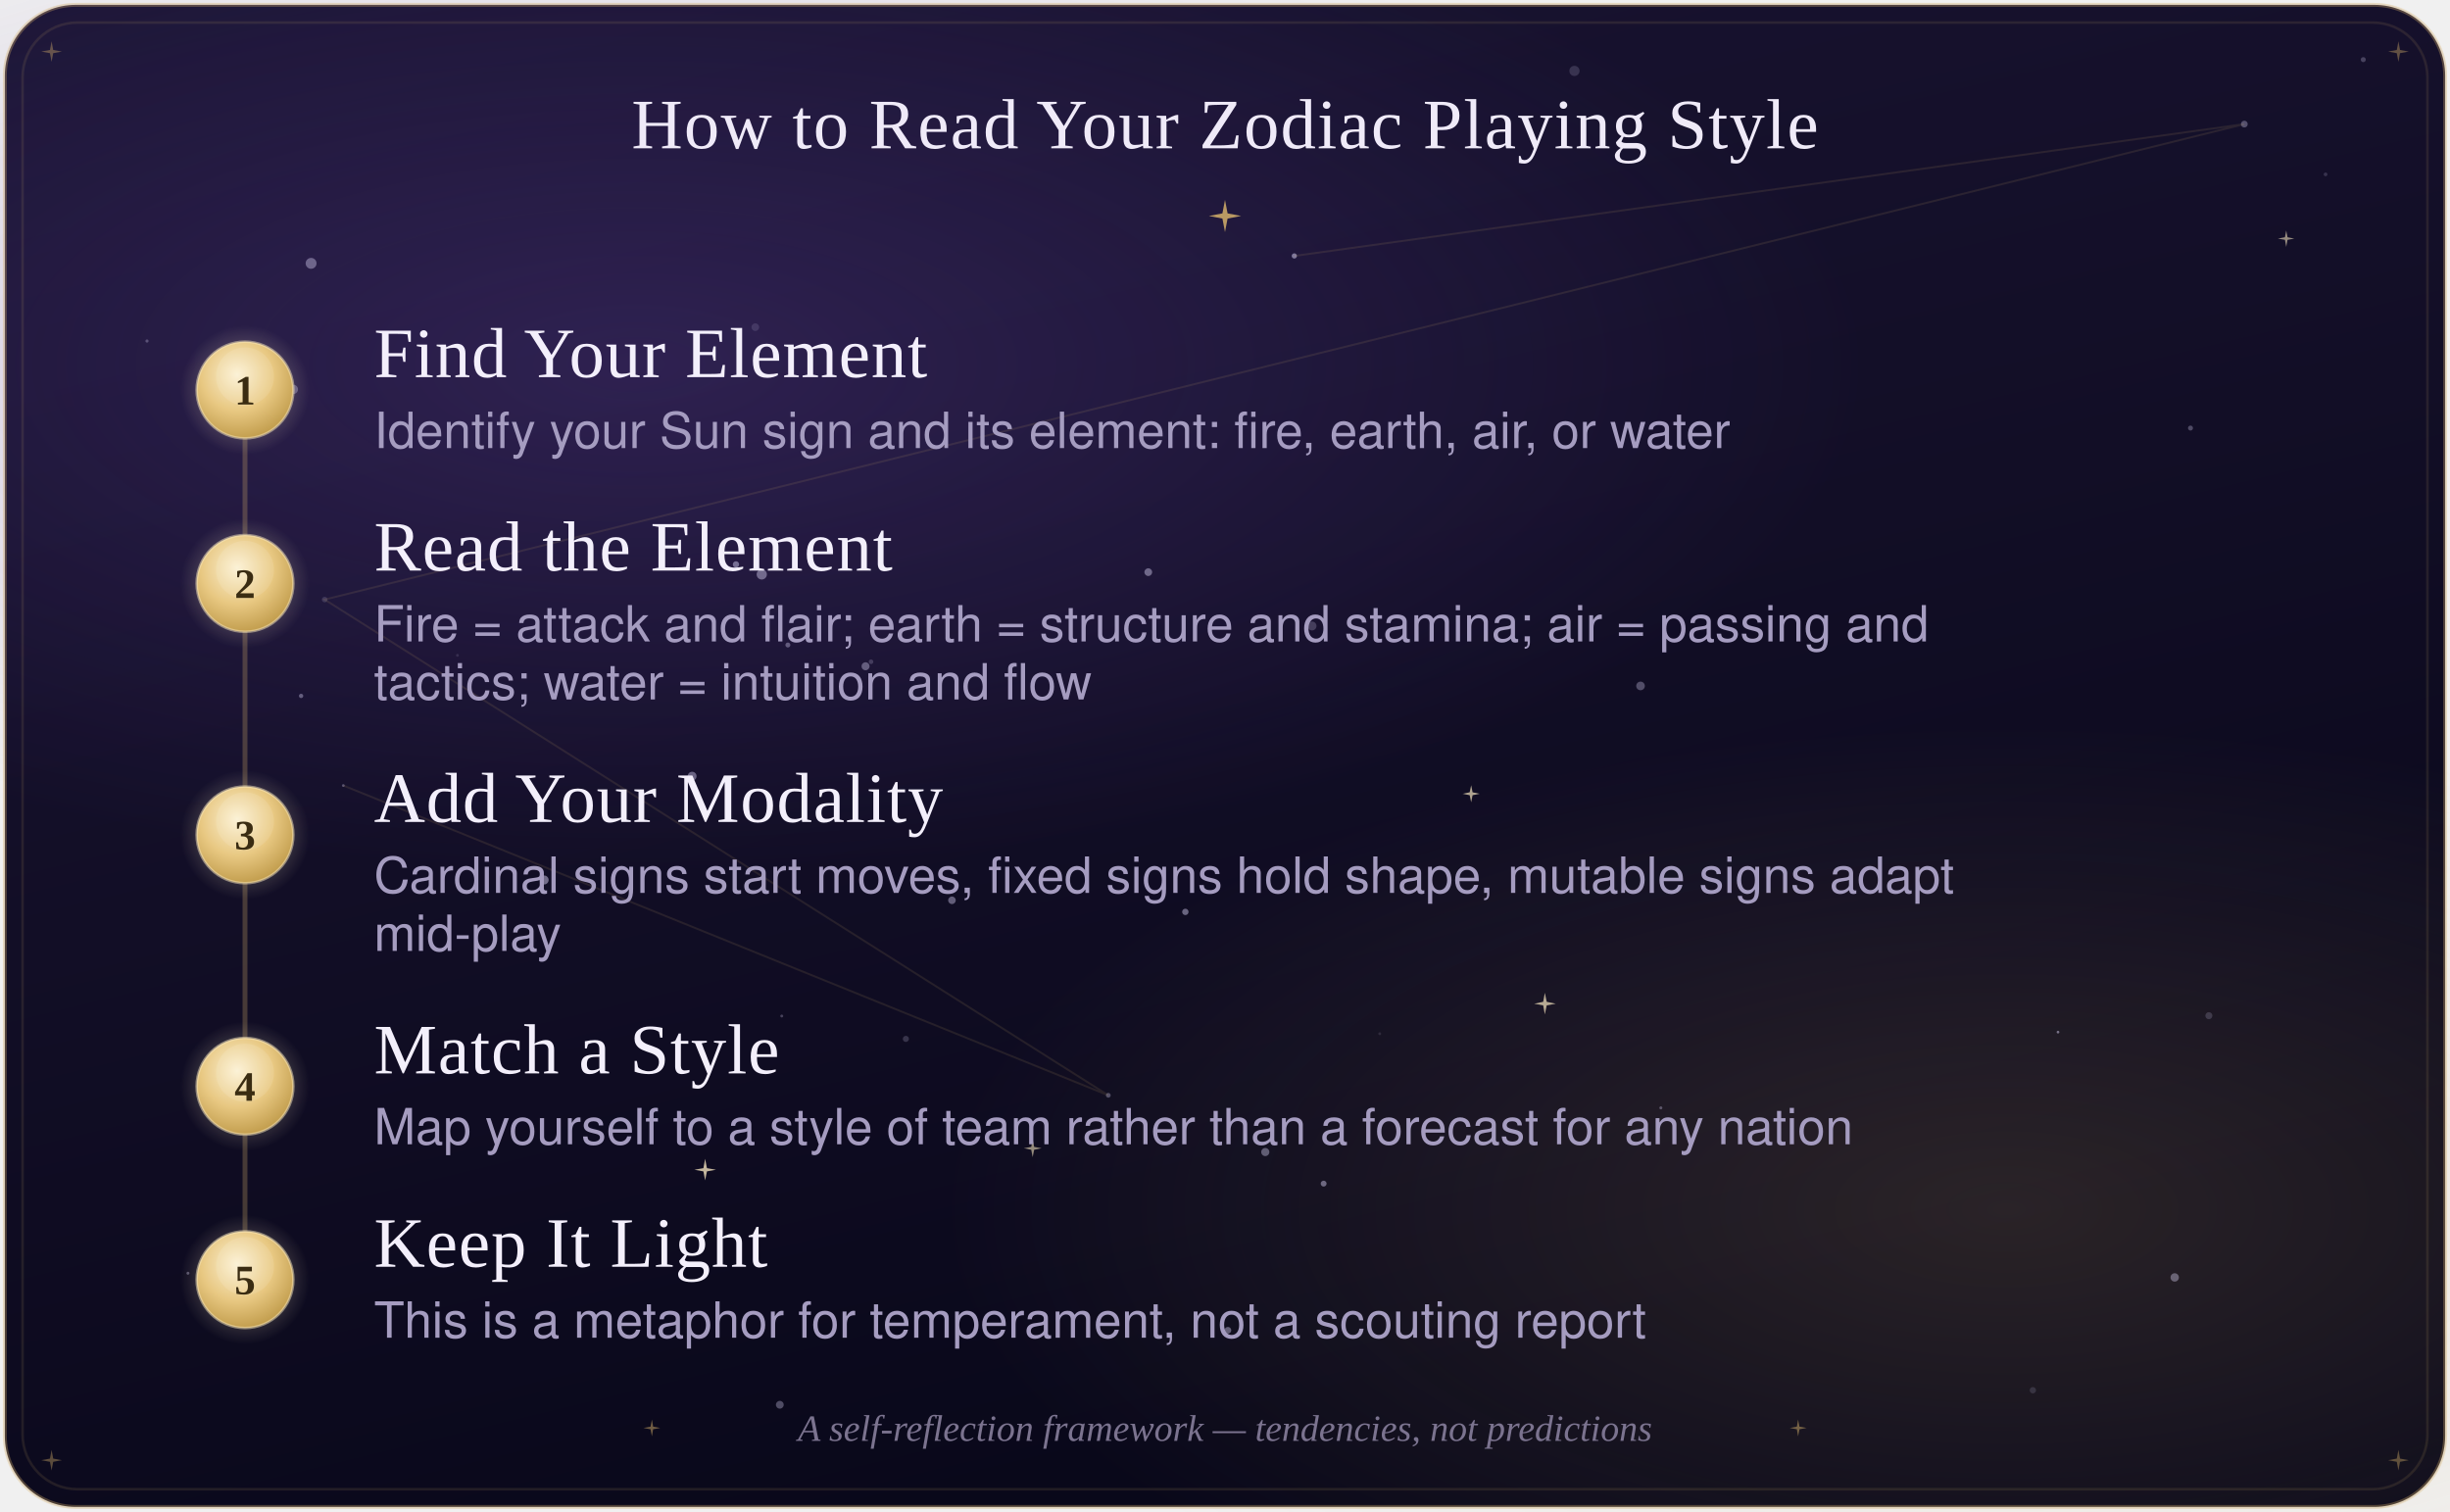
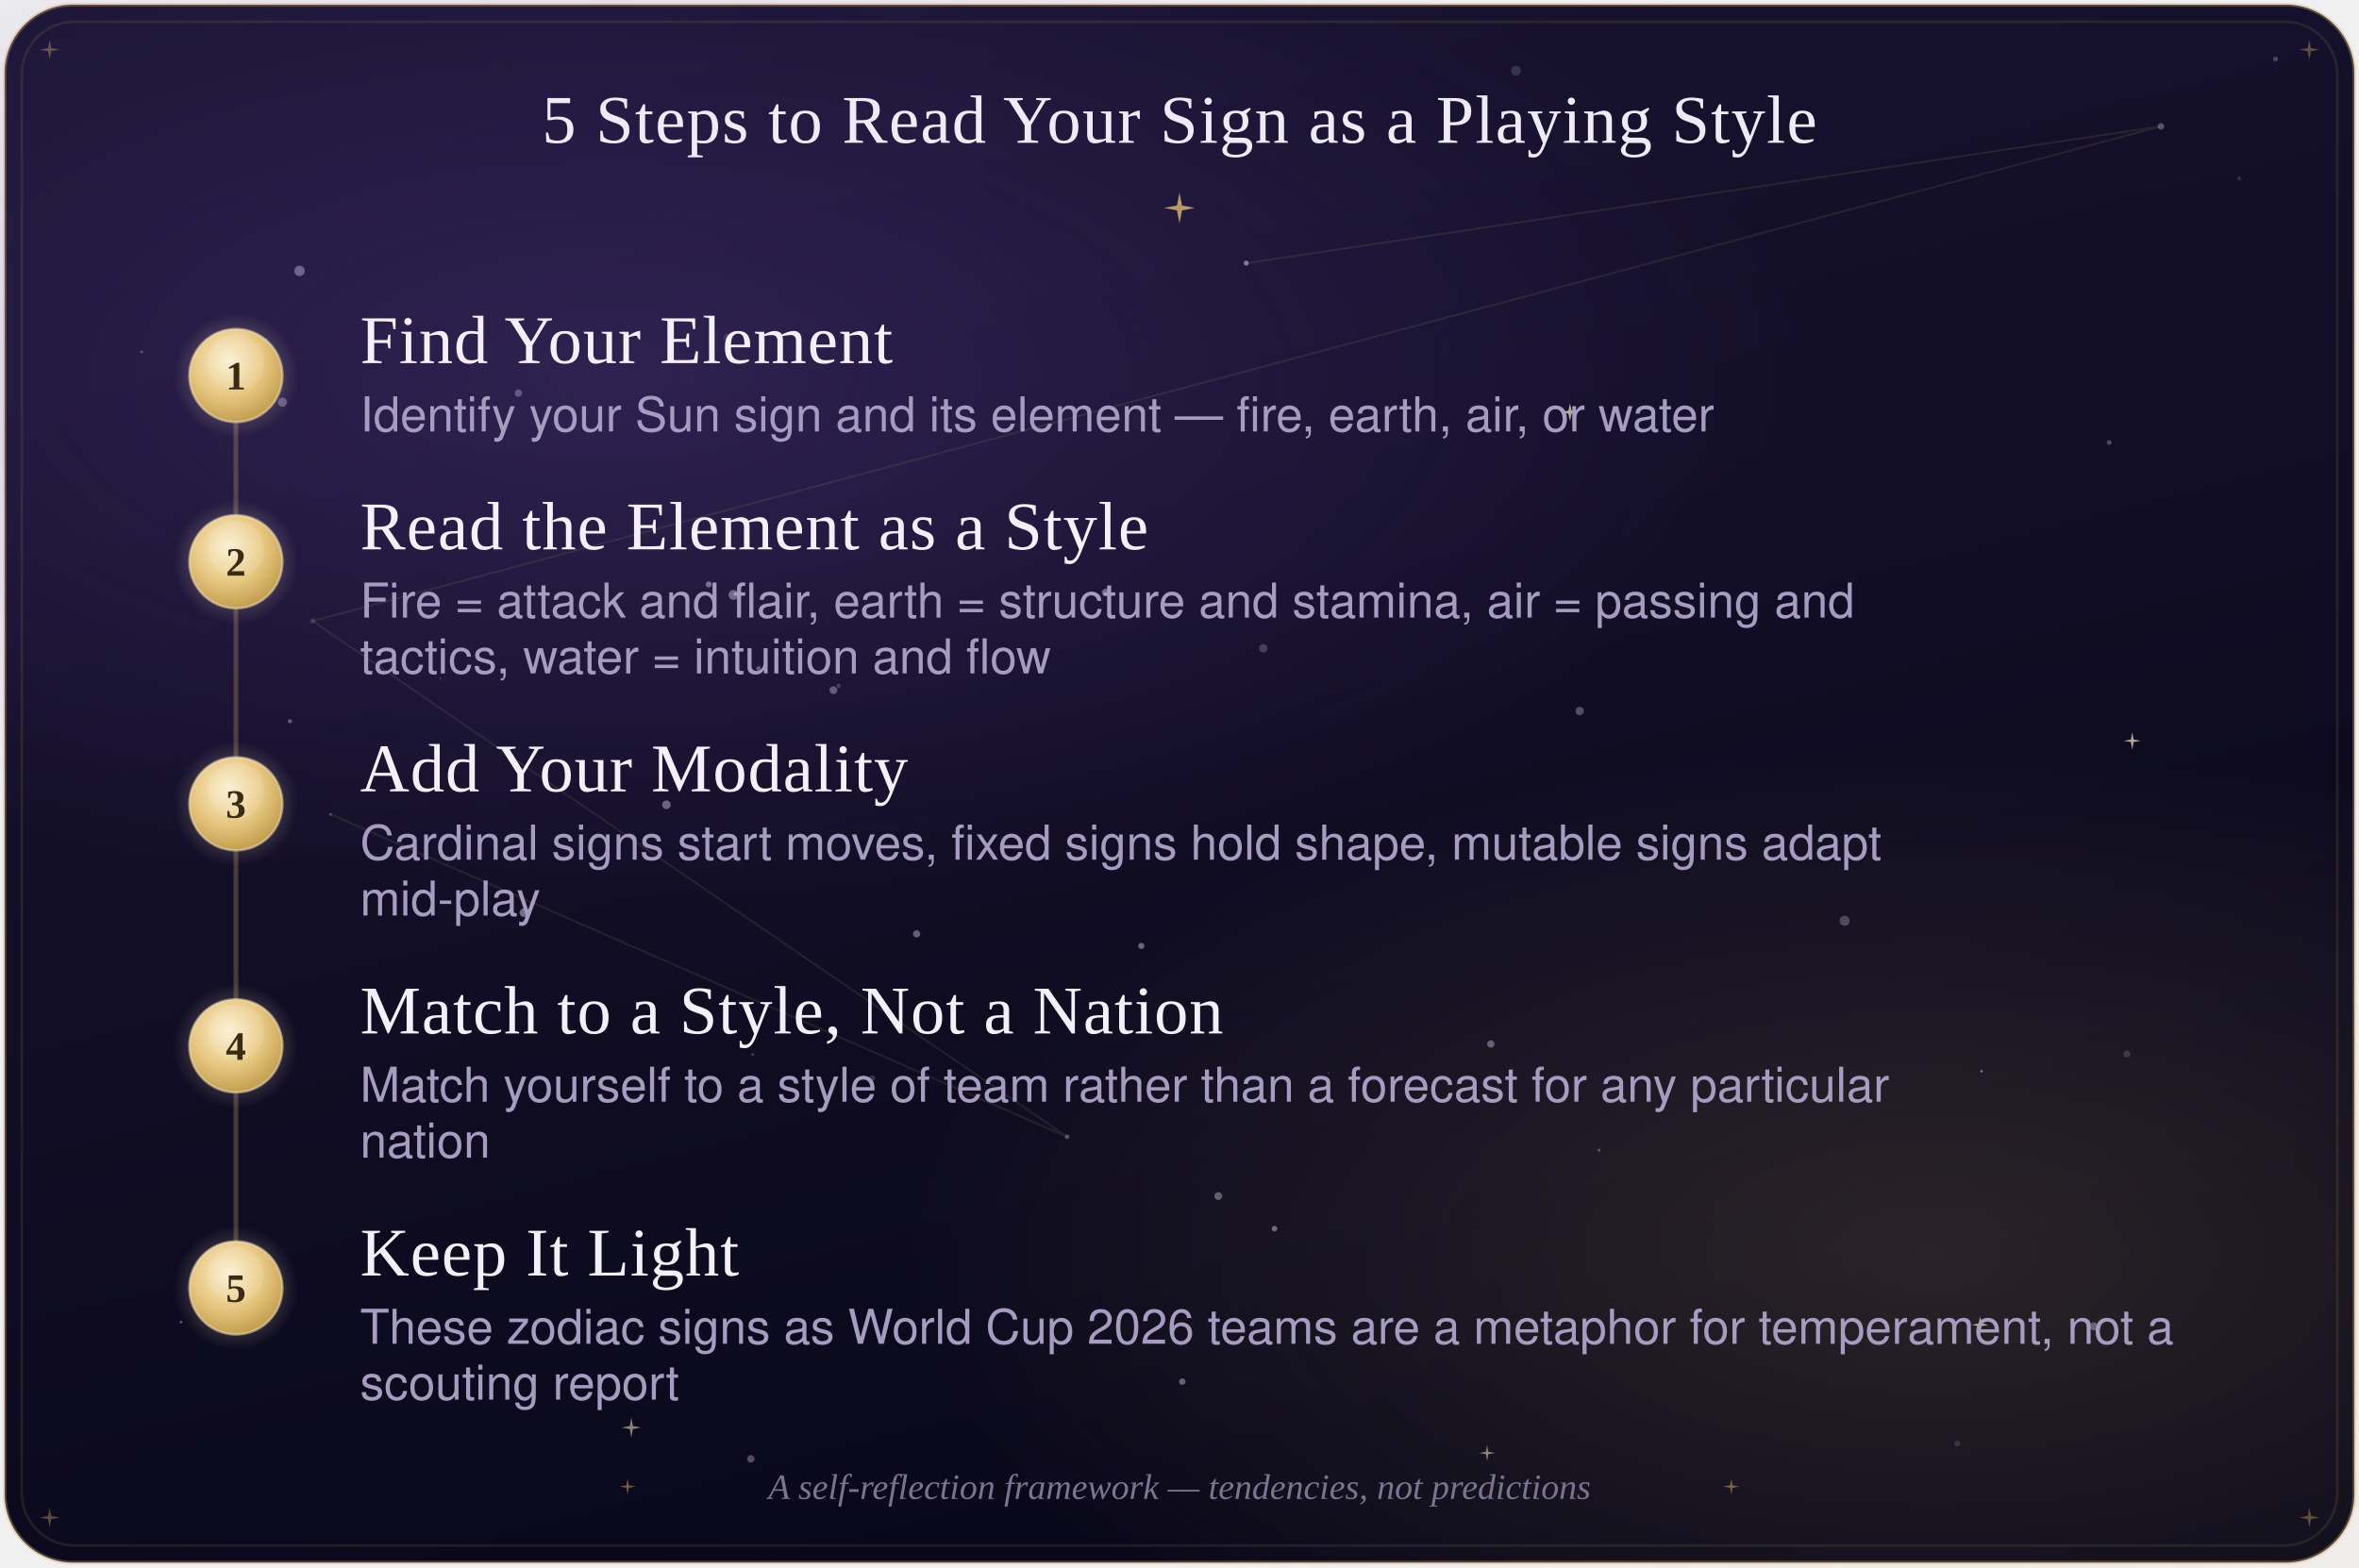
- <svg xmlns="http://www.w3.org/2000/svg" viewBox="0 0 760 469" role="img" aria-label="How to Read Your Zodiac Playing Style">
+ <svg xmlns="http://www.w3.org/2000/svg" viewBox="0 0 760 505" role="img" aria-label="5 Steps to Read Your Sign as a Playing Style">
  <defs>
    <linearGradient id="zodiacsignsasworldcup2026teams0en-panel" x1="0" y1="0" x2="0.4" y2="1">
      <stop offset="0" stop-color="#1a1433" />
      <stop offset="0.55" stop-color="#120e26" />
      <stop offset="1" stop-color="#09081a" />
    </linearGradient>
    <radialGradient id="zodiacsignsasworldcup2026teams0en-foil" cx="0.42" cy="0.34" r="0.75">
      <stop offset="0" stop-color="#fbf0d2" />
      <stop offset="0.5" stop-color="#e8c882" />
      <stop offset="1" stop-color="#b8923f" />
    </radialGradient>
    <radialGradient id="zodiacsignsasworldcup2026teams0en-glow" cx="0.5" cy="0.5" r="0.5">
      <stop offset="0" stop-color="#f6e6bf" />
      <stop offset="1" stop-color="#f6e6bf" stop-opacity="0" />
    </radialGradient>
    <radialGradient id="zodiacsignsasworldcup2026teams0en-neb1" cx="0.5" cy="0.5" r="0.5">
      <stop offset="0" stop-color="#6f4bb0" stop-opacity="0.28" />
      <stop offset="1" stop-color="#6f4bb0" stop-opacity="0" />
    </radialGradient>
    <radialGradient id="zodiacsignsasworldcup2026teams0en-neb2" cx="0.5" cy="0.5" r="0.5">
      <stop offset="0" stop-color="#d4af6a" stop-opacity="0.16" />
      <stop offset="1" stop-color="#d4af6a" stop-opacity="0" />
    </radialGradient>
    <linearGradient id="zodiacsignsasworldcup2026teams0en-rule" x1="0" y1="0" x2="1" y2="0">
      <stop offset="0" stop-color="#d4af6a" stop-opacity="0" />
      <stop offset="0.5" stop-color="#d4af6a" stop-opacity="0.6" />
      <stop offset="1" stop-color="#d4af6a" stop-opacity="0" />
    </linearGradient>
  </defs>
-   <rect x="1.5" y="1.5" width="757" height="466" rx="22" fill="url(#zodiacsignsasworldcup2026teams0en-panel)" />
-   <ellipse cx="198" cy="113" rx="380" ry="159" fill="url(#zodiacsignsasworldcup2026teams0en-neb1)" />
-   <ellipse cx="623" cy="375" rx="334" ry="150" fill="url(#zodiacsignsasworldcup2026teams0en-neb2)" />
-   <circle cx="679.5" cy="132.8" r="0.77" fill="#cfc8ea" opacity="0.32" />
-   <circle cx="367.7" cy="282.9" r="0.99" fill="#cfc8ea" opacity="0.47" />
-   <circle cx="295.3" cy="279.3" r="1.17" fill="#cfc8ea" opacity="0.43" />
-   <circle cx="244.4" cy="200.1" r="0.77" fill="#cfc8ea" opacity="0.39" />
-   <circle cx="401.5" cy="79.4" r="0.81" fill="#cfc8ea" opacity="0.54" />
-   <circle cx="356.2" cy="177.5" r="1.20" fill="#cfc8ea" opacity="0.46" />
-   <circle cx="733.1" cy="18.5" r="0.78" fill="#cfc8ea" opacity="0.27" />
-   <circle cx="696.2" cy="38.5" r="1.05" fill="#cfc8ea" opacity="0.35" />
-   <circle cx="721.4" cy="54.1" r="0.58" fill="#cfc8ea" opacity="0.19" />
-   <circle cx="268.5" cy="206.7" r="1.24" fill="#cfc8ea" opacity="0.40" />
-   <circle cx="407.0" cy="194.2" r="1.38" fill="#cfc8ea" opacity="0.24" />
-   <circle cx="488.4" cy="22.0" r="1.58" fill="#cfc8ea" opacity="0.18" />
-   <circle cx="392.5" cy="357.4" r="1.26" fill="#cfc8ea" opacity="0.41" />
-   <circle cx="241.9" cy="435.8" r="1.21" fill="#cfc8ea" opacity="0.35" />
-   <circle cx="100.7" cy="186.0" r="0.86" fill="#cfc8ea" opacity="0.17" />
-   <circle cx="93.4" cy="215.9" r="0.67" fill="#cfc8ea" opacity="0.41" />
-   <circle cx="236.3" cy="178.2" r="1.59" fill="#cfc8ea" opacity="0.46" />
-   <circle cx="343.8" cy="339.8" r="0.74" fill="#cfc8ea" opacity="0.34" />
-   <circle cx="58.3" cy="395.0" r="0.46" fill="#cfc8ea" opacity="0.37" />
-   <circle cx="106.5" cy="243.7" r="0.43" fill="#cfc8ea" opacity="0.35" />
-   <circle cx="515.2" cy="343.7" r="0.47" fill="#cfc8ea" opacity="0.35" />
-   <circle cx="638.4" cy="320.2" r="0.42" fill="#cfc8ea" opacity="0.50" />
-   <circle cx="91.0" cy="120.8" r="1.44" fill="#cfc8ea" opacity="0.35" />
-   <circle cx="228.3" cy="175.1" r="0.98" fill="#cfc8ea" opacity="0.49" />
-   <circle cx="234.3" cy="101.5" r="1.19" fill="#cfc8ea" opacity="0.15" />
-   <circle cx="410.6" cy="367.2" r="0.91" fill="#cfc8ea" opacity="0.47" />
-   <circle cx="630.6" cy="431.3" r="0.98" fill="#cfc8ea" opacity="0.16" />
-   <circle cx="168.8" cy="273.0" r="1.39" fill="#cfc8ea" opacity="0.51" />
-   <circle cx="685.2" cy="315.1" r="1.09" fill="#cfc8ea" opacity="0.20" />
-   <circle cx="281.0" cy="322.3" r="0.95" fill="#cfc8ea" opacity="0.21" />
-   <circle cx="508.9" cy="212.8" r="1.34" fill="#cfc8ea" opacity="0.34" />
-   <circle cx="45.6" cy="105.8" r="0.49" fill="#cfc8ea" opacity="0.31" />
-   <circle cx="270.2" cy="205.3" r="0.71" fill="#cfc8ea" opacity="0.22" />
-   <circle cx="96.5" cy="81.7" r="1.69" fill="#cfc8ea" opacity="0.42" />
-   <circle cx="674.6" cy="396.3" r="1.30" fill="#cfc8ea" opacity="0.41" />
-   <circle cx="242.5" cy="315.2" r="0.45" fill="#cfc8ea" opacity="0.29" />
-   <circle cx="214.7" cy="240.8" r="1.38" fill="#cfc8ea" opacity="0.45" />
-   <circle cx="380.9" cy="412.7" r="1.04" fill="#cfc8ea" opacity="0.44" />
-   <circle cx="428.0" cy="320.7" r="0.44" fill="#cfc8ea" opacity="0.13" />
-   <circle cx="141.9" cy="203.3" r="0.44" fill="#cfc8ea" opacity="0.14" />
-   <path d="M 479.213 308.0 L 479.8 310.8 L 482.6 311.383 L 479.8 311.9 L 479.213 314.7 L 478.7 311.9 L 475.9 311.383 L 478.7 310.8 Z" fill="#f6e6bf" opacity="0.714" />
-   <path d="M 218.731 359.5 L 219.3 362.4 L 222.1 362.887 L 219.3 363.4 L 218.731 366.2 L 218.2 363.4 L 215.4 362.887 L 218.2 362.4 Z" fill="#f6e6bf" opacity="0.782" />
-   <path d="M 320.337 353.5 L 320.8 355.8 L 323.1 356.219 L 320.8 356.7 L 320.337 359.0 L 319.9 356.7 L 317.6 356.219 L 319.9 355.8 Z" fill="#f6e6bf" opacity="0.572" />
-   <path d="M 456.364 243.6 L 456.8 245.8 L 459.0 246.259 L 456.8 246.7 L 456.364 248.9 L 455.9 246.7 L 453.7 246.259 L 455.9 245.8 Z" fill="#f6e6bf" opacity="0.691" />
-   <path d="M 709.192 71.5 L 709.6 73.6 L 711.7 74.024 L 709.6 74.4 L 709.192 76.6 L 708.8 74.4 L 706.6 74.024 L 708.8 73.6 Z" fill="#f6e6bf" opacity="0.577" />
-   <path d="M 401.5 79.4 L 696.2 38.5 L 100.7 186.0 L 343.8 339.8 L 106.5 243.7" fill="none" stroke="#d4af6a" stroke-width="0.6" opacity="0.12" />
-   <rect x="1.5" y="1.5" width="757" height="466" rx="22" fill="none" stroke="#d4af6a" stroke-opacity="0.34" stroke-width="1.2" />
-   <rect x="7" y="7" width="746" height="455" rx="17" fill="none" stroke="#d4af6a" stroke-opacity="0.12" stroke-width="0.8" />
+   <rect x="1.5" y="1.5" width="757" height="502" rx="22" fill="url(#zodiacsignsasworldcup2026teams0en-panel)" />
+   <ellipse cx="198" cy="121" rx="380" ry="172" fill="url(#zodiacsignsasworldcup2026teams0en-neb1)" />
+   <ellipse cx="623" cy="404" rx="334" ry="162" fill="url(#zodiacsignsasworldcup2026teams0en-neb2)" />
+   <circle cx="679.5" cy="142.6" r="0.77" fill="#cfc8ea" opacity="0.32" />
+   <circle cx="367.7" cy="304.8" r="0.99" fill="#cfc8ea" opacity="0.47" />
+   <circle cx="295.3" cy="300.9" r="1.17" fill="#cfc8ea" opacity="0.43" />
+   <circle cx="244.4" cy="215.4" r="0.77" fill="#cfc8ea" opacity="0.39" />
+   <circle cx="401.5" cy="84.8" r="0.81" fill="#cfc8ea" opacity="0.54" />
+   <circle cx="356.2" cy="190.9" r="1.20" fill="#cfc8ea" opacity="0.46" />
+   <circle cx="733.1" cy="19.0" r="0.78" fill="#cfc8ea" opacity="0.27" />
+   <circle cx="696.2" cy="40.7" r="1.05" fill="#cfc8ea" opacity="0.35" />
+   <circle cx="721.4" cy="57.5" r="0.58" fill="#cfc8ea" opacity="0.19" />
+   <circle cx="268.5" cy="222.4" r="1.24" fill="#cfc8ea" opacity="0.40" />
+   <circle cx="407.0" cy="208.9" r="1.38" fill="#cfc8ea" opacity="0.24" />
+   <circle cx="488.4" cy="22.8" r="1.58" fill="#cfc8ea" opacity="0.18" />
+   <circle cx="392.5" cy="385.4" r="1.26" fill="#cfc8ea" opacity="0.41" />
+   <circle cx="241.9" cy="470.1" r="1.21" fill="#cfc8ea" opacity="0.35" />
+   <circle cx="100.7" cy="200.1" r="0.86" fill="#cfc8ea" opacity="0.17" />
+   <circle cx="93.4" cy="232.4" r="0.67" fill="#cfc8ea" opacity="0.41" />
+   <circle cx="236.3" cy="191.7" r="1.59" fill="#cfc8ea" opacity="0.46" />
+   <circle cx="343.8" cy="366.3" r="0.74" fill="#cfc8ea" opacity="0.34" />
+   <circle cx="58.3" cy="426.0" r="0.46" fill="#cfc8ea" opacity="0.37" />
+   <circle cx="106.5" cy="262.4" r="0.43" fill="#cfc8ea" opacity="0.35" />
+   <circle cx="515.2" cy="370.6" r="0.47" fill="#cfc8ea" opacity="0.35" />
+   <circle cx="638.4" cy="345.2" r="0.42" fill="#cfc8ea" opacity="0.50" />
+   <circle cx="91.0" cy="129.6" r="1.44" fill="#cfc8ea" opacity="0.35" />
+   <circle cx="228.3" cy="188.3" r="0.98" fill="#cfc8ea" opacity="0.49" />
+   <circle cx="234.3" cy="108.7" r="1.19" fill="#cfc8ea" opacity="0.15" />
+   <circle cx="410.6" cy="395.9" r="0.91" fill="#cfc8ea" opacity="0.47" />
+   <circle cx="630.6" cy="465.2" r="0.98" fill="#cfc8ea" opacity="0.16" />
+   <circle cx="168.8" cy="294.1" r="1.39" fill="#cfc8ea" opacity="0.51" />
+   <circle cx="685.2" cy="339.6" r="1.09" fill="#cfc8ea" opacity="0.20" />
+   <circle cx="281.0" cy="347.4" r="0.95" fill="#cfc8ea" opacity="0.21" />
+   <circle cx="508.9" cy="229.1" r="1.34" fill="#cfc8ea" opacity="0.34" />
+   <circle cx="45.6" cy="113.4" r="0.49" fill="#cfc8ea" opacity="0.31" />
+   <circle cx="270.2" cy="221.0" r="0.71" fill="#cfc8ea" opacity="0.22" />
+   <circle cx="96.5" cy="87.3" r="1.69" fill="#cfc8ea" opacity="0.42" />
+   <circle cx="674.6" cy="427.4" r="1.30" fill="#cfc8ea" opacity="0.41" />
+   <circle cx="242.5" cy="339.8" r="0.45" fill="#cfc8ea" opacity="0.29" />
+   <circle cx="214.7" cy="259.3" r="1.38" fill="#cfc8ea" opacity="0.45" />
+   <circle cx="380.9" cy="445.2" r="1.04" fill="#cfc8ea" opacity="0.44" />
+   <circle cx="428.0" cy="345.7" r="0.44" fill="#cfc8ea" opacity="0.13" />
+   <circle cx="141.9" cy="218.7" r="0.44" fill="#cfc8ea" opacity="0.14" />
+   <circle cx="480.3" cy="336.4" r="1.18" fill="#cfc8ea" opacity="0.42" />
+   <circle cx="594.3" cy="296.7" r="1.62" fill="#cfc8ea" opacity="0.30" />
+   <circle cx="167.0" cy="126.7" r="1.19" fill="#cfc8ea" opacity="0.34" />
+   <path d="M 479.095 465.6 L 479.5 467.8 L 481.7 468.193 L 479.5 468.6 L 479.095 470.8 L 478.7 468.6 L 476.5 468.193 L 478.7 467.8 Z" fill="#f6e6bf" opacity="0.527" />
+   <path d="M 203.393 456.8 L 203.9 459.5 L 206.6 459.982 L 203.9 460.5 L 203.393 463.2 L 202.9 460.5 L 200.2 459.982 L 202.9 459.5 Z" fill="#f6e6bf" opacity="0.534" />
+   <path d="M 637.932 424.2 L 638.4 426.5 L 640.6 426.896 L 638.4 427.3 L 637.932 429.6 L 637.5 427.3 L 635.2 426.896 L 637.5 426.5 Z" fill="#f6e6bf" opacity="0.792" />
+   <path d="M 505.796 129.9 L 506.3 132.3 L 508.7 132.789 L 506.3 133.3 L 505.796 135.7 L 505.3 133.3 L 502.9 132.789 L 505.3 132.3 Z" fill="#f6e6bf" opacity="0.715" />
+   <path d="M 686.945 235.9 L 687.4 238.3 L 689.7 238.698 L 687.4 239.1 L 686.945 241.5 L 686.5 239.1 L 684.2 238.698 L 686.5 238.3 Z" fill="#f6e6bf" opacity="0.708" />
+   <path d="M 401.5 84.8 L 696.2 40.7 L 100.7 200.1 L 343.8 366.3 L 106.5 262.4" fill="none" stroke="#d4af6a" stroke-width="0.6" opacity="0.12" />
+   <rect x="1.5" y="1.5" width="757" height="502" rx="22" fill="none" stroke="#d4af6a" stroke-opacity="0.34" stroke-width="1.2" />
+   <rect x="7" y="7" width="746" height="491" rx="17" fill="none" stroke="#d4af6a" stroke-opacity="0.12" stroke-width="0.8" />
  <path d="M 16 12.8 L 16.5 15.5 L 19.2 16 L 16.5 16.5 L 16 19.2 L 15.5 16.5 L 12.8 16 L 15.5 15.5 Z" fill="#d4af6a" opacity="0.4" />
  <path d="M 744 12.8 L 744.5 15.5 L 747.2 16 L 744.5 16.5 L 744 19.2 L 743.5 16.5 L 740.8 16 L 743.5 15.5 Z" fill="#d4af6a" opacity="0.4" />
-   <path d="M 16 449.8 L 16.5 452.5 L 19.2 453 L 16.5 453.5 L 16 456.2 L 15.5 453.5 L 12.8 453 L 15.5 452.5 Z" fill="#d4af6a" opacity="0.4" />
-   <path d="M 744 449.8 L 744.5 452.5 L 747.2 453 L 744.5 453.5 L 744 456.2 L 743.5 453.5 L 740.8 453 L 743.5 452.5 Z" fill="#d4af6a" opacity="0.4" />
-   <text x="380" y="46" text-anchor="middle" font-family="Georgia, 'Times New Roman', serif" font-size="22" letter-spacing="0.4" fill="#efeaf8">How to Read Your Zodiac Playing Style</text>
+   <path d="M 16 485.8 L 16.5 488.5 L 19.2 489 L 16.5 489.5 L 16 492.2 L 15.5 489.5 L 12.8 489 L 15.5 488.5 Z" fill="#d4af6a" opacity="0.4" />
+   <path d="M 744 485.8 L 744.5 488.5 L 747.2 489 L 744.5 489.5 L 744 492.2 L 743.5 489.5 L 740.8 489 L 743.5 488.5 Z" fill="#d4af6a" opacity="0.4" />
+   <text x="380" y="46" text-anchor="middle" font-family="Georgia, 'Times New Roman', serif" font-size="22" letter-spacing="0.4" fill="#efeaf8">5 Steps to Read Your Sign as a Playing Style</text>
  <line x1="230" y1="67" x2="368" y2="67" stroke="url(#zodiacsignsasworldcup2026teams0en-rule)" stroke-width="1" />
  <line x1="392" y1="67" x2="530" y2="67" stroke="url(#zodiacsignsasworldcup2026teams0en-rule)" stroke-width="1" />
  <path d="M 380 62.0 L 380.8 66.2 L 385.0 67 L 380.8 67.8 L 380 72.0 L 379.2 67.8 L 375.0 67 L 379.2 66.2 Z" fill="#d4af6a" opacity="0.85" />
-   <line x1="76" y1="121" x2="76" y2="397" stroke="#d4af6a" stroke-opacity="0.28" stroke-width="1.5" />
+   <line x1="76" y1="121" x2="76" y2="415" stroke="#d4af6a" stroke-opacity="0.28" stroke-width="1.5" />
  <circle cx="76" cy="121" r="20.0" fill="url(#zodiacsignsasworldcup2026teams0en-glow)" opacity="0.5" />
  <circle cx="76" cy="121" r="15" fill="url(#zodiacsignsasworldcup2026teams0en-foil)" stroke="#f6e6bf" stroke-opacity="0.5" stroke-width="0.8" />
  <circle cx="76" cy="116.8" r="9.0" fill="#ffffff" opacity="0.10" />
  <text x="76" y="125.5" text-anchor="middle" font-family="Georgia, 'Times New Roman', serif" font-size="13" font-weight="700" fill="#3a2c12">1</text>
  <text x="116" y="117.0" font-family="Georgia, 'Times New Roman', serif" font-size="22" letter-spacing="0.3" fill="#f3effb">Find Your Element</text>
-   <text x="116" y="139.0" font-family="Helvetica, Arial, sans-serif" font-size="15.5" fill="#a59cc0">Identify your Sun sign and its element: fire, earth, air, or water</text>
+   <text x="116" y="139.0" font-family="Helvetica, Arial, sans-serif" font-size="15.5" fill="#a59cc0">Identify your Sun sign and its element — fire, earth, air, or water</text>
  <circle cx="76" cy="181" r="20.0" fill="url(#zodiacsignsasworldcup2026teams0en-glow)" opacity="0.5" />
  <circle cx="76" cy="181" r="15" fill="url(#zodiacsignsasworldcup2026teams0en-foil)" stroke="#f6e6bf" stroke-opacity="0.5" stroke-width="0.8" />
  <circle cx="76" cy="176.8" r="9.0" fill="#ffffff" opacity="0.10" />
  <text x="76" y="185.5" text-anchor="middle" font-family="Georgia, 'Times New Roman', serif" font-size="13" font-weight="700" fill="#3a2c12">2</text>
-   <text x="116" y="177.0" font-family="Georgia, 'Times New Roman', serif" font-size="22" letter-spacing="0.3" fill="#f3effb">Read the Element</text>
-   <text x="116" y="199.0" font-family="Helvetica, Arial, sans-serif" font-size="15.5" fill="#a59cc0">Fire = attack and flair; earth = structure and stamina; air = passing and</text>
-   <text x="116" y="217.0" font-family="Helvetica, Arial, sans-serif" font-size="15.5" fill="#a59cc0">tactics; water = intuition and flow</text>
+   <text x="116" y="177.0" font-family="Georgia, 'Times New Roman', serif" font-size="22" letter-spacing="0.3" fill="#f3effb">Read the Element as a Style</text>
+   <text x="116" y="199.0" font-family="Helvetica, Arial, sans-serif" font-size="15.5" fill="#a59cc0">Fire = attack and flair, earth = structure and stamina, air = passing and</text>
+   <text x="116" y="217.0" font-family="Helvetica, Arial, sans-serif" font-size="15.5" fill="#a59cc0">tactics, water = intuition and flow</text>
  <circle cx="76" cy="259" r="20.0" fill="url(#zodiacsignsasworldcup2026teams0en-glow)" opacity="0.5" />
  <circle cx="76" cy="259" r="15" fill="url(#zodiacsignsasworldcup2026teams0en-foil)" stroke="#f6e6bf" stroke-opacity="0.5" stroke-width="0.8" />
  <circle cx="76" cy="254.8" r="9.0" fill="#ffffff" opacity="0.10" />
  <text x="76" y="263.5" text-anchor="middle" font-family="Georgia, 'Times New Roman', serif" font-size="13" font-weight="700" fill="#3a2c12">3</text>
  <text x="116" y="255.0" font-family="Georgia, 'Times New Roman', serif" font-size="22" letter-spacing="0.3" fill="#f3effb">Add Your Modality</text>
  <text x="116" y="277.0" font-family="Helvetica, Arial, sans-serif" font-size="15.5" fill="#a59cc0">Cardinal signs start moves, fixed signs hold shape, mutable signs adapt</text>
  <text x="116" y="295.0" font-family="Helvetica, Arial, sans-serif" font-size="15.5" fill="#a59cc0">mid-play</text>
  <circle cx="76" cy="337" r="20.0" fill="url(#zodiacsignsasworldcup2026teams0en-glow)" opacity="0.5" />
  <circle cx="76" cy="337" r="15" fill="url(#zodiacsignsasworldcup2026teams0en-foil)" stroke="#f6e6bf" stroke-opacity="0.5" stroke-width="0.8" />
  <circle cx="76" cy="332.8" r="9.0" fill="#ffffff" opacity="0.10" />
  <text x="76" y="341.5" text-anchor="middle" font-family="Georgia, 'Times New Roman', serif" font-size="13" font-weight="700" fill="#3a2c12">4</text>
-   <text x="116" y="333.0" font-family="Georgia, 'Times New Roman', serif" font-size="22" letter-spacing="0.3" fill="#f3effb">Match a Style</text>
-   <text x="116" y="355.0" font-family="Helvetica, Arial, sans-serif" font-size="15.5" fill="#a59cc0">Map yourself to a style of team rather than a forecast for any nation</text>
-   <circle cx="76" cy="397" r="20.0" fill="url(#zodiacsignsasworldcup2026teams0en-glow)" opacity="0.5" />
-   <circle cx="76" cy="397" r="15" fill="url(#zodiacsignsasworldcup2026teams0en-foil)" stroke="#f6e6bf" stroke-opacity="0.5" stroke-width="0.8" />
-   <circle cx="76" cy="392.8" r="9.0" fill="#ffffff" opacity="0.10" />
-   <text x="76" y="401.5" text-anchor="middle" font-family="Georgia, 'Times New Roman', serif" font-size="13" font-weight="700" fill="#3a2c12">5</text>
-   <text x="116" y="393.0" font-family="Georgia, 'Times New Roman', serif" font-size="22" letter-spacing="0.3" fill="#f3effb">Keep It Light</text>
-   <text x="116" y="415.0" font-family="Helvetica, Arial, sans-serif" font-size="15.5" fill="#a59cc0">This is a metaphor for temperament, not a scouting report</text>
-   <path d="M 202.227 440.4 L 202.6 442.6 L 204.8 443 L 202.6 443.4 L 202.227 445.6 L 201.8 443.4 L 199.6 443 L 201.8 442.6 Z" fill="#d4af6a" opacity="0.5" />
-   <text x="380" y="447" text-anchor="middle" font-family="Georgia, 'Times New Roman', serif" font-style="italic" font-size="11.5" fill="#7b738f">A self-reflection framework — tendencies, not predictions</text>
-   <path d="M 557.773 440.4 L 558.2 442.6 L 560.4 443 L 558.2 443.4 L 557.773 445.6 L 557.4 443.4 L 555.2 443 L 557.4 442.6 Z" fill="#d4af6a" opacity="0.5" />
+   <text x="116" y="333.0" font-family="Georgia, 'Times New Roman', serif" font-size="22" letter-spacing="0.3" fill="#f3effb">Match to a Style, Not a Nation</text>
+   <text x="116" y="355.0" font-family="Helvetica, Arial, sans-serif" font-size="15.5" fill="#a59cc0">Match yourself to a style of team rather than a forecast for any particular</text>
+   <text x="116" y="373.0" font-family="Helvetica, Arial, sans-serif" font-size="15.5" fill="#a59cc0">nation</text>
+   <circle cx="76" cy="415" r="20.0" fill="url(#zodiacsignsasworldcup2026teams0en-glow)" opacity="0.5" />
+   <circle cx="76" cy="415" r="15" fill="url(#zodiacsignsasworldcup2026teams0en-foil)" stroke="#f6e6bf" stroke-opacity="0.5" stroke-width="0.8" />
+   <circle cx="76" cy="410.8" r="9.0" fill="#ffffff" opacity="0.10" />
+   <text x="76" y="419.5" text-anchor="middle" font-family="Georgia, 'Times New Roman', serif" font-size="13" font-weight="700" fill="#3a2c12">5</text>
+   <text x="116" y="411.0" font-family="Georgia, 'Times New Roman', serif" font-size="22" letter-spacing="0.3" fill="#f3effb">Keep It Light</text>
+   <text x="116" y="433.0" font-family="Helvetica, Arial, sans-serif" font-size="15.5" fill="#a59cc0">These zodiac signs as World Cup 2026 teams are a metaphor for temperament, not a</text>
+   <text x="116" y="451.0" font-family="Helvetica, Arial, sans-serif" font-size="15.5" fill="#a59cc0">scouting report</text>
+   <path d="M 202.227 476.4 L 202.6 478.6 L 204.8 479 L 202.6 479.4 L 202.227 481.6 L 201.8 479.4 L 199.6 479 L 201.8 478.6 Z" fill="#d4af6a" opacity="0.5" />
+   <text x="380" y="483" text-anchor="middle" font-family="Georgia, 'Times New Roman', serif" font-style="italic" font-size="11.5" fill="#7b738f">A self-reflection framework — tendencies, not predictions</text>
+   <path d="M 557.773 476.4 L 558.2 478.6 L 560.4 479 L 558.2 479.4 L 557.773 481.6 L 557.4 479.4 L 555.2 479 L 557.4 478.6 Z" fill="#d4af6a" opacity="0.5" />
</svg>
